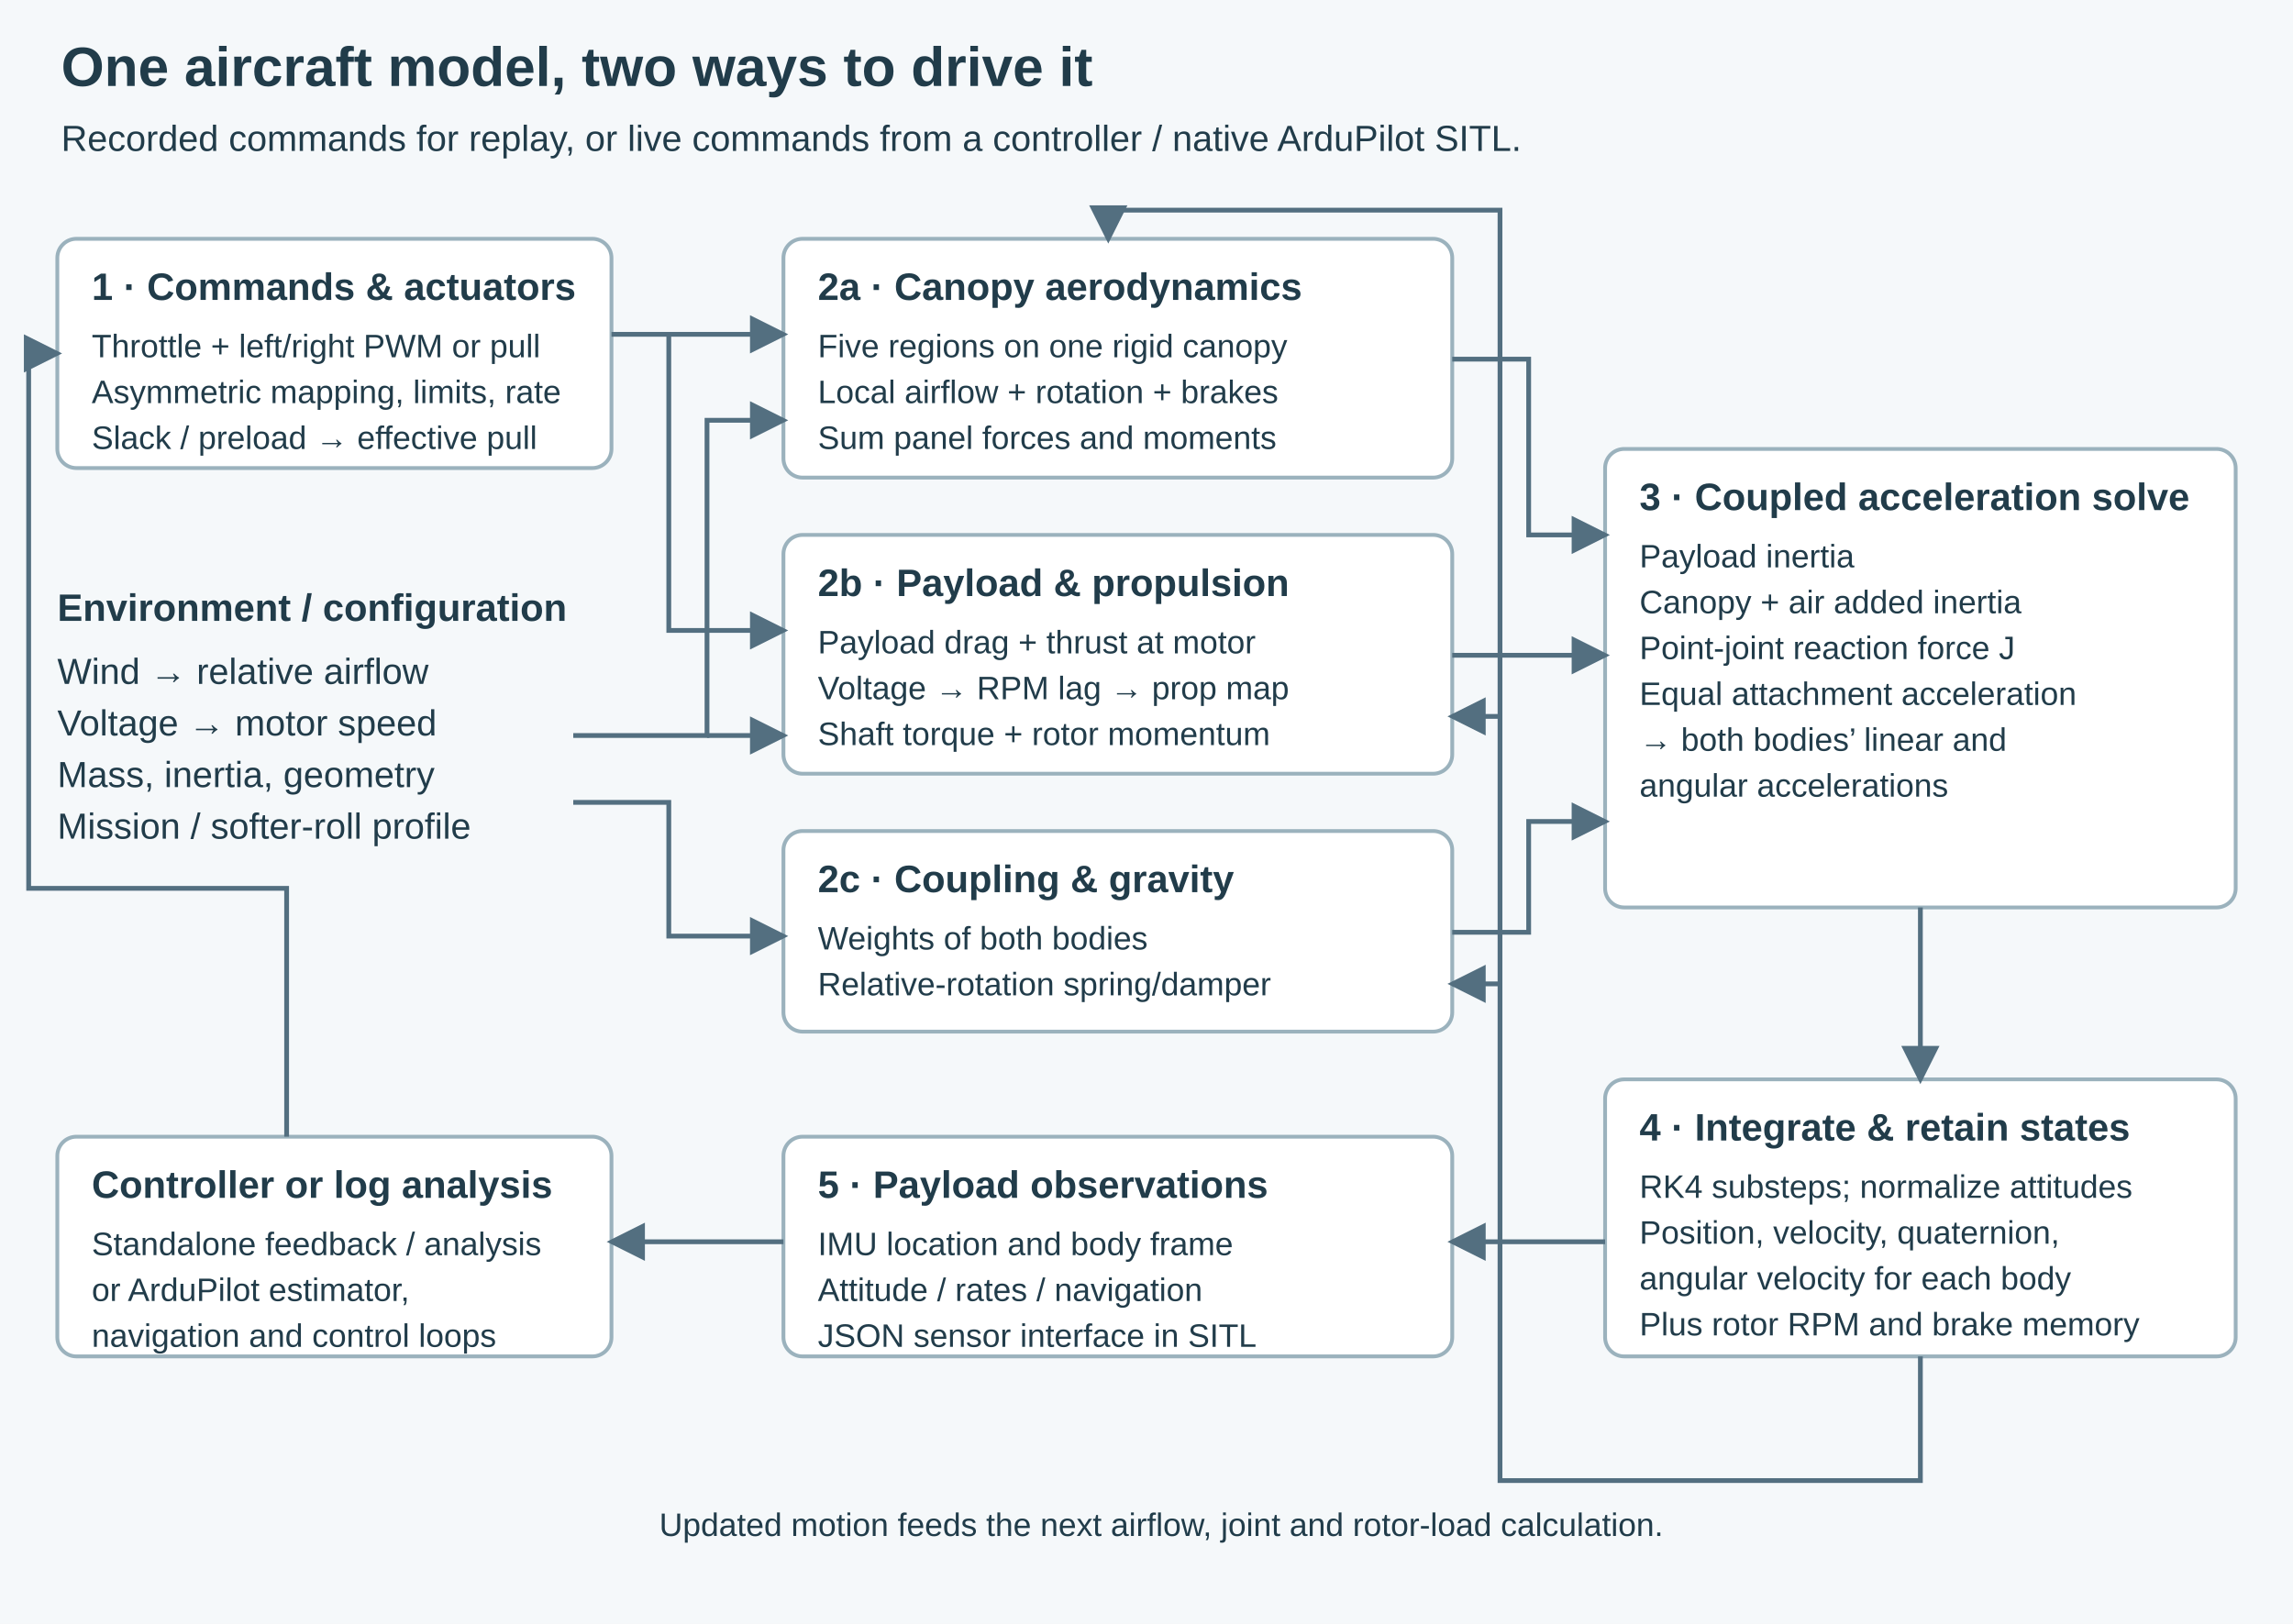
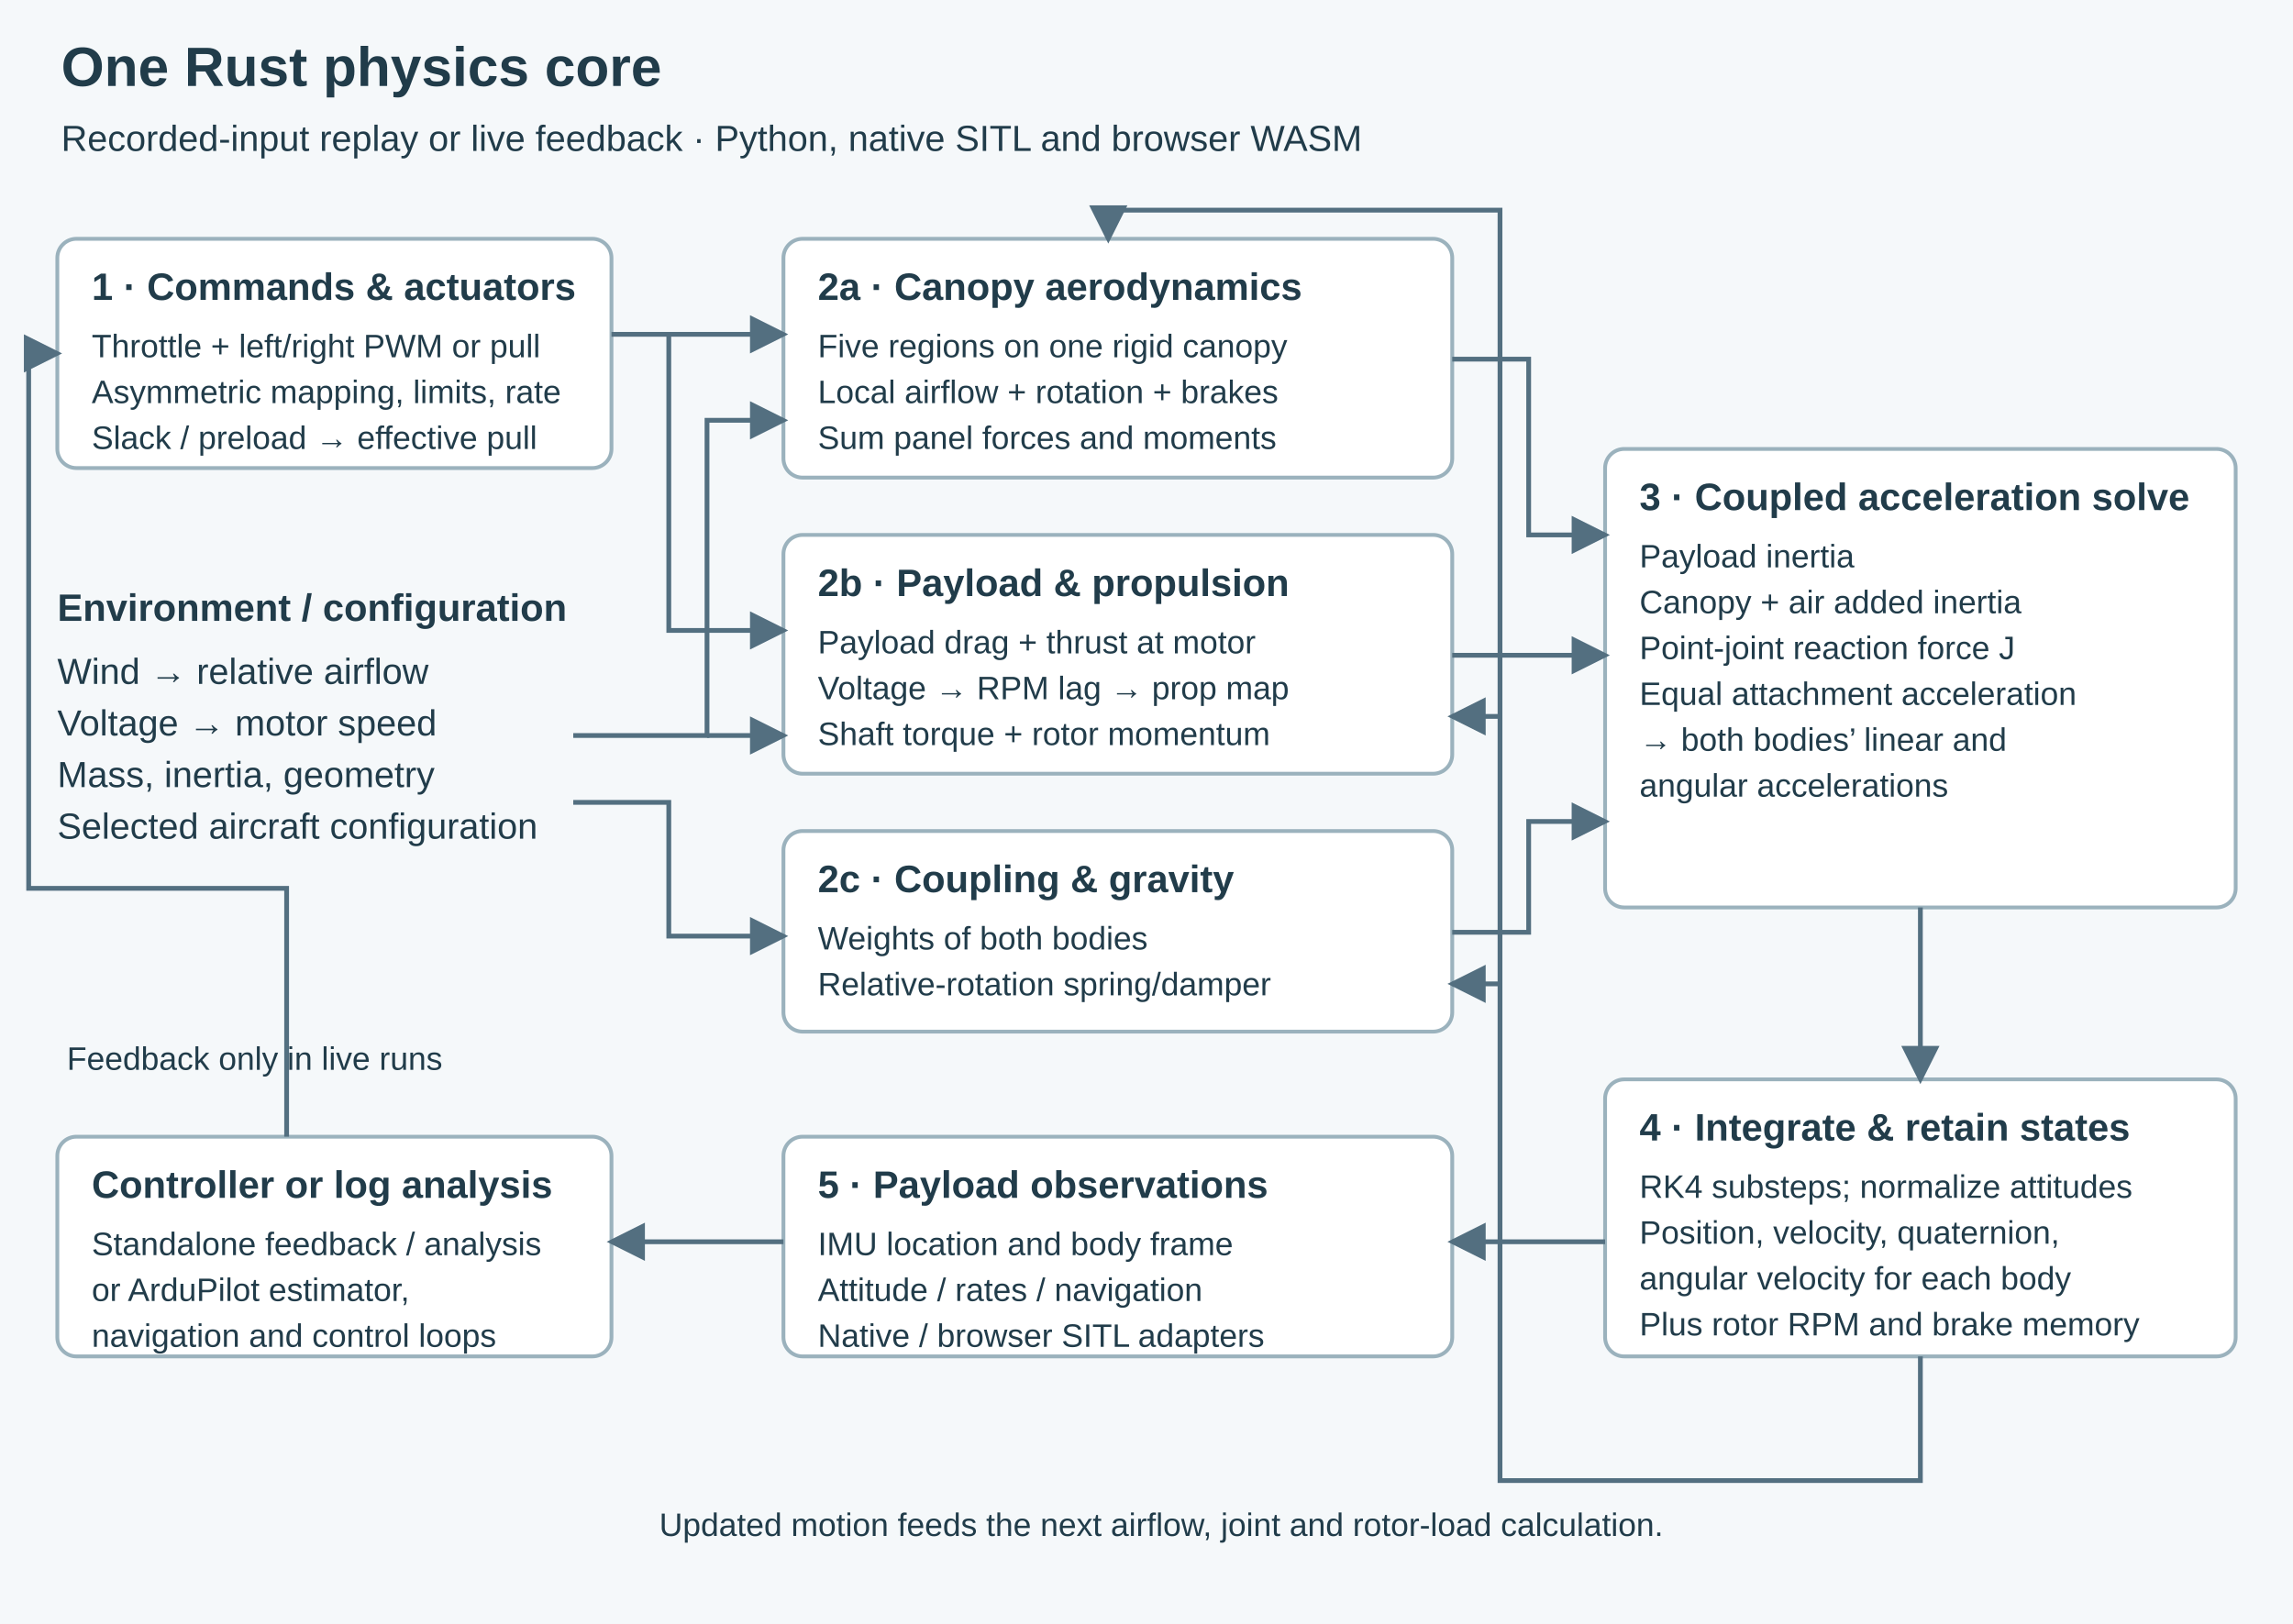
<svg xmlns="http://www.w3.org/2000/svg" viewBox="0 0 1200 850" role="img" aria-labelledby="title desc">
  <defs>
    <marker id="arrow" markerWidth="8" markerHeight="8" refX="7" refY="4" orient="auto-start-reverse">
      <path d="M0 0L8 4L0 8Z" fill="context-stroke" />
    </marker>
  </defs>
  <style>text{font-family:Arial,sans-serif;fill:#213c4a;font-size:19px}.title{font-size:29px;font-weight:bold}.head{font-size:20px;font-weight:bold}.small{font-size:17px}.box{fill:#fff;stroke:#9bb2bd;stroke-width:2}.link{fill:none;stroke:#536f80;stroke-width:2.5;marker-end:url(#arrow)}.force{fill:none;stroke:#c56a2e;stroke-width:3;marker-end:url(#arrow)}.joint{fill:none;stroke:#237f78;stroke-width:3;marker-end:url(#arrow)}.ghost{fill:none;stroke:#9bb2bd;stroke-width:2;stroke-dasharray:6 5}</style>
  <rect width="1200" height="850" fill="#f5f8fa" />
-   <text x="32" y="45" class="title">One aircraft model, two ways to drive it</text>
-   <text x="32" y="79" class="">Recorded commands for replay, or live commands from a controller / native ArduPilot SITL.</text>
+   <text x="32" y="45" class="title">One Rust physics core</text>
+   <text x="32" y="79" class="">Recorded-input replay or live feedback · Python, native SITL and browser WASM</text>
  <rect x="30" y="125" width="290" height="120" rx="10" class="box" />
  <text x="48" y="157" class="head">1 · Commands &amp; actuators</text>
  <text x="48" y="187" class="small">Throttle + left/right PWM or pull</text>
  <text x="48" y="211" class="small">Asymmetric mapping, limits, rate</text>
  <text x="48" y="235" class="small">Slack / preload → effective pull</text>
  <rect x="410" y="125" width="350" height="125" rx="10" class="box" />
  <text x="428" y="157" class="head">2a · Canopy aerodynamics</text>
  <text x="428" y="187" class="small">Five regions on one rigid canopy</text>
  <text x="428" y="211" class="small">Local airflow + rotation + brakes</text>
  <text x="428" y="235" class="small">Sum panel forces and moments</text>
  <rect x="410" y="280" width="350" height="125" rx="10" class="box" />
  <text x="428" y="312" class="head">2b · Payload &amp; propulsion</text>
  <text x="428" y="342" class="small">Payload drag + thrust at motor</text>
  <text x="428" y="366" class="small">Voltage → RPM lag → prop map</text>
  <text x="428" y="390" class="small">Shaft torque + rotor momentum</text>
  <rect x="410" y="435" width="350" height="105" rx="10" class="box" />
  <text x="428" y="467" class="head">2c · Coupling &amp; gravity</text>
  <text x="428" y="497" class="small">Weights of both bodies</text>
  <text x="428" y="521" class="small">Relative-rotation spring/damper</text>
  <path d="M320 175H410" class="link" />
  <path d="M350 175V330H410" class="link" />
  <text x="30" y="325" class="head">Environment / configuration</text>
  <text x="30" y="358" class="">Wind → relative airflow</text>
  <text x="30" y="385" class="">Voltage → motor speed</text>
  <text x="30" y="412" class="">Mass, inertia, geometry</text>
-   <text x="30" y="439" class="">Mission / softer-roll profile</text>
+   <text x="30" y="439" class="">Selected aircraft configuration</text>
  <path d="M300 385H370V220H410" class="link" />
  <path d="M370 385H410" class="link" />
  <path d="M300 420H350V490H410" class="link" />
  <rect x="840" y="235" width="330" height="240" rx="10" class="box" />
  <text x="858" y="267" class="head">3 · Coupled acceleration solve</text>
  <text x="858" y="297" class="small">Payload inertia</text>
  <text x="858" y="321" class="small">Canopy + air added inertia</text>
  <text x="858" y="345" class="small">Point-joint reaction force J</text>
  <text x="858" y="369" class="small">Equal attachment acceleration</text>
  <text x="858" y="393" class="small">→ both bodies’ linear and</text>
  <text x="858" y="417" class="small">   angular accelerations</text>
  <path d="M760 188H800V280H840" class="link" />
  <path d="M760 343H840" class="link" />
  <path d="M760 488H800V430H840" class="link" />
  <rect x="840" y="565" width="330" height="145" rx="10" class="box" />
  <text x="858" y="597" class="head">4 · Integrate &amp; retain states</text>
  <text x="858" y="627" class="small">RK4 substeps; normalize attitudes</text>
  <text x="858" y="651" class="small">Position, velocity, quaternion,</text>
  <text x="858" y="675" class="small">angular velocity for each body</text>
  <text x="858" y="699" class="small">Plus rotor RPM and brake memory</text>
  <path d="M1005 475V565" class="link" />
  <rect x="410" y="595" width="350" height="115" rx="10" class="box" />
  <text x="428" y="627" class="head">5 · Payload observations</text>
  <text x="428" y="657" class="small">IMU location and body frame</text>
  <text x="428" y="681" class="small">Attitude / rates / navigation</text>
-   <text x="428" y="705" class="small">JSON sensor interface in SITL</text>
+   <text x="428" y="705" class="small">Native / browser SITL adapters</text>
  <path d="M840 650H760" class="link" />
  <rect x="30" y="595" width="290" height="115" rx="10" class="box" />
  <text x="48" y="627" class="head">Controller or log analysis</text>
  <text x="48" y="657" class="small">Standalone feedback / analysis</text>
  <text x="48" y="681" class="small">or ArduPilot estimator,</text>
  <text x="48" y="705" class="small">navigation and control loops</text>
  <path d="M410 650H320" class="link" />
  <path d="M150 595V465H15V185H30" class="link" />
  <path d="M1005 710V775H785V110H580V125" class="link" />
  <path d="M785 375H760" class="link" />
  <path d="M785 515H760" class="link" />
+   <text x="35" y="560" class="small">Feedback only in live runs</text>
  <text x="345" y="804" class="small">Updated motion feeds the next airflow, joint and rotor-load calculation.</text>
</svg>
